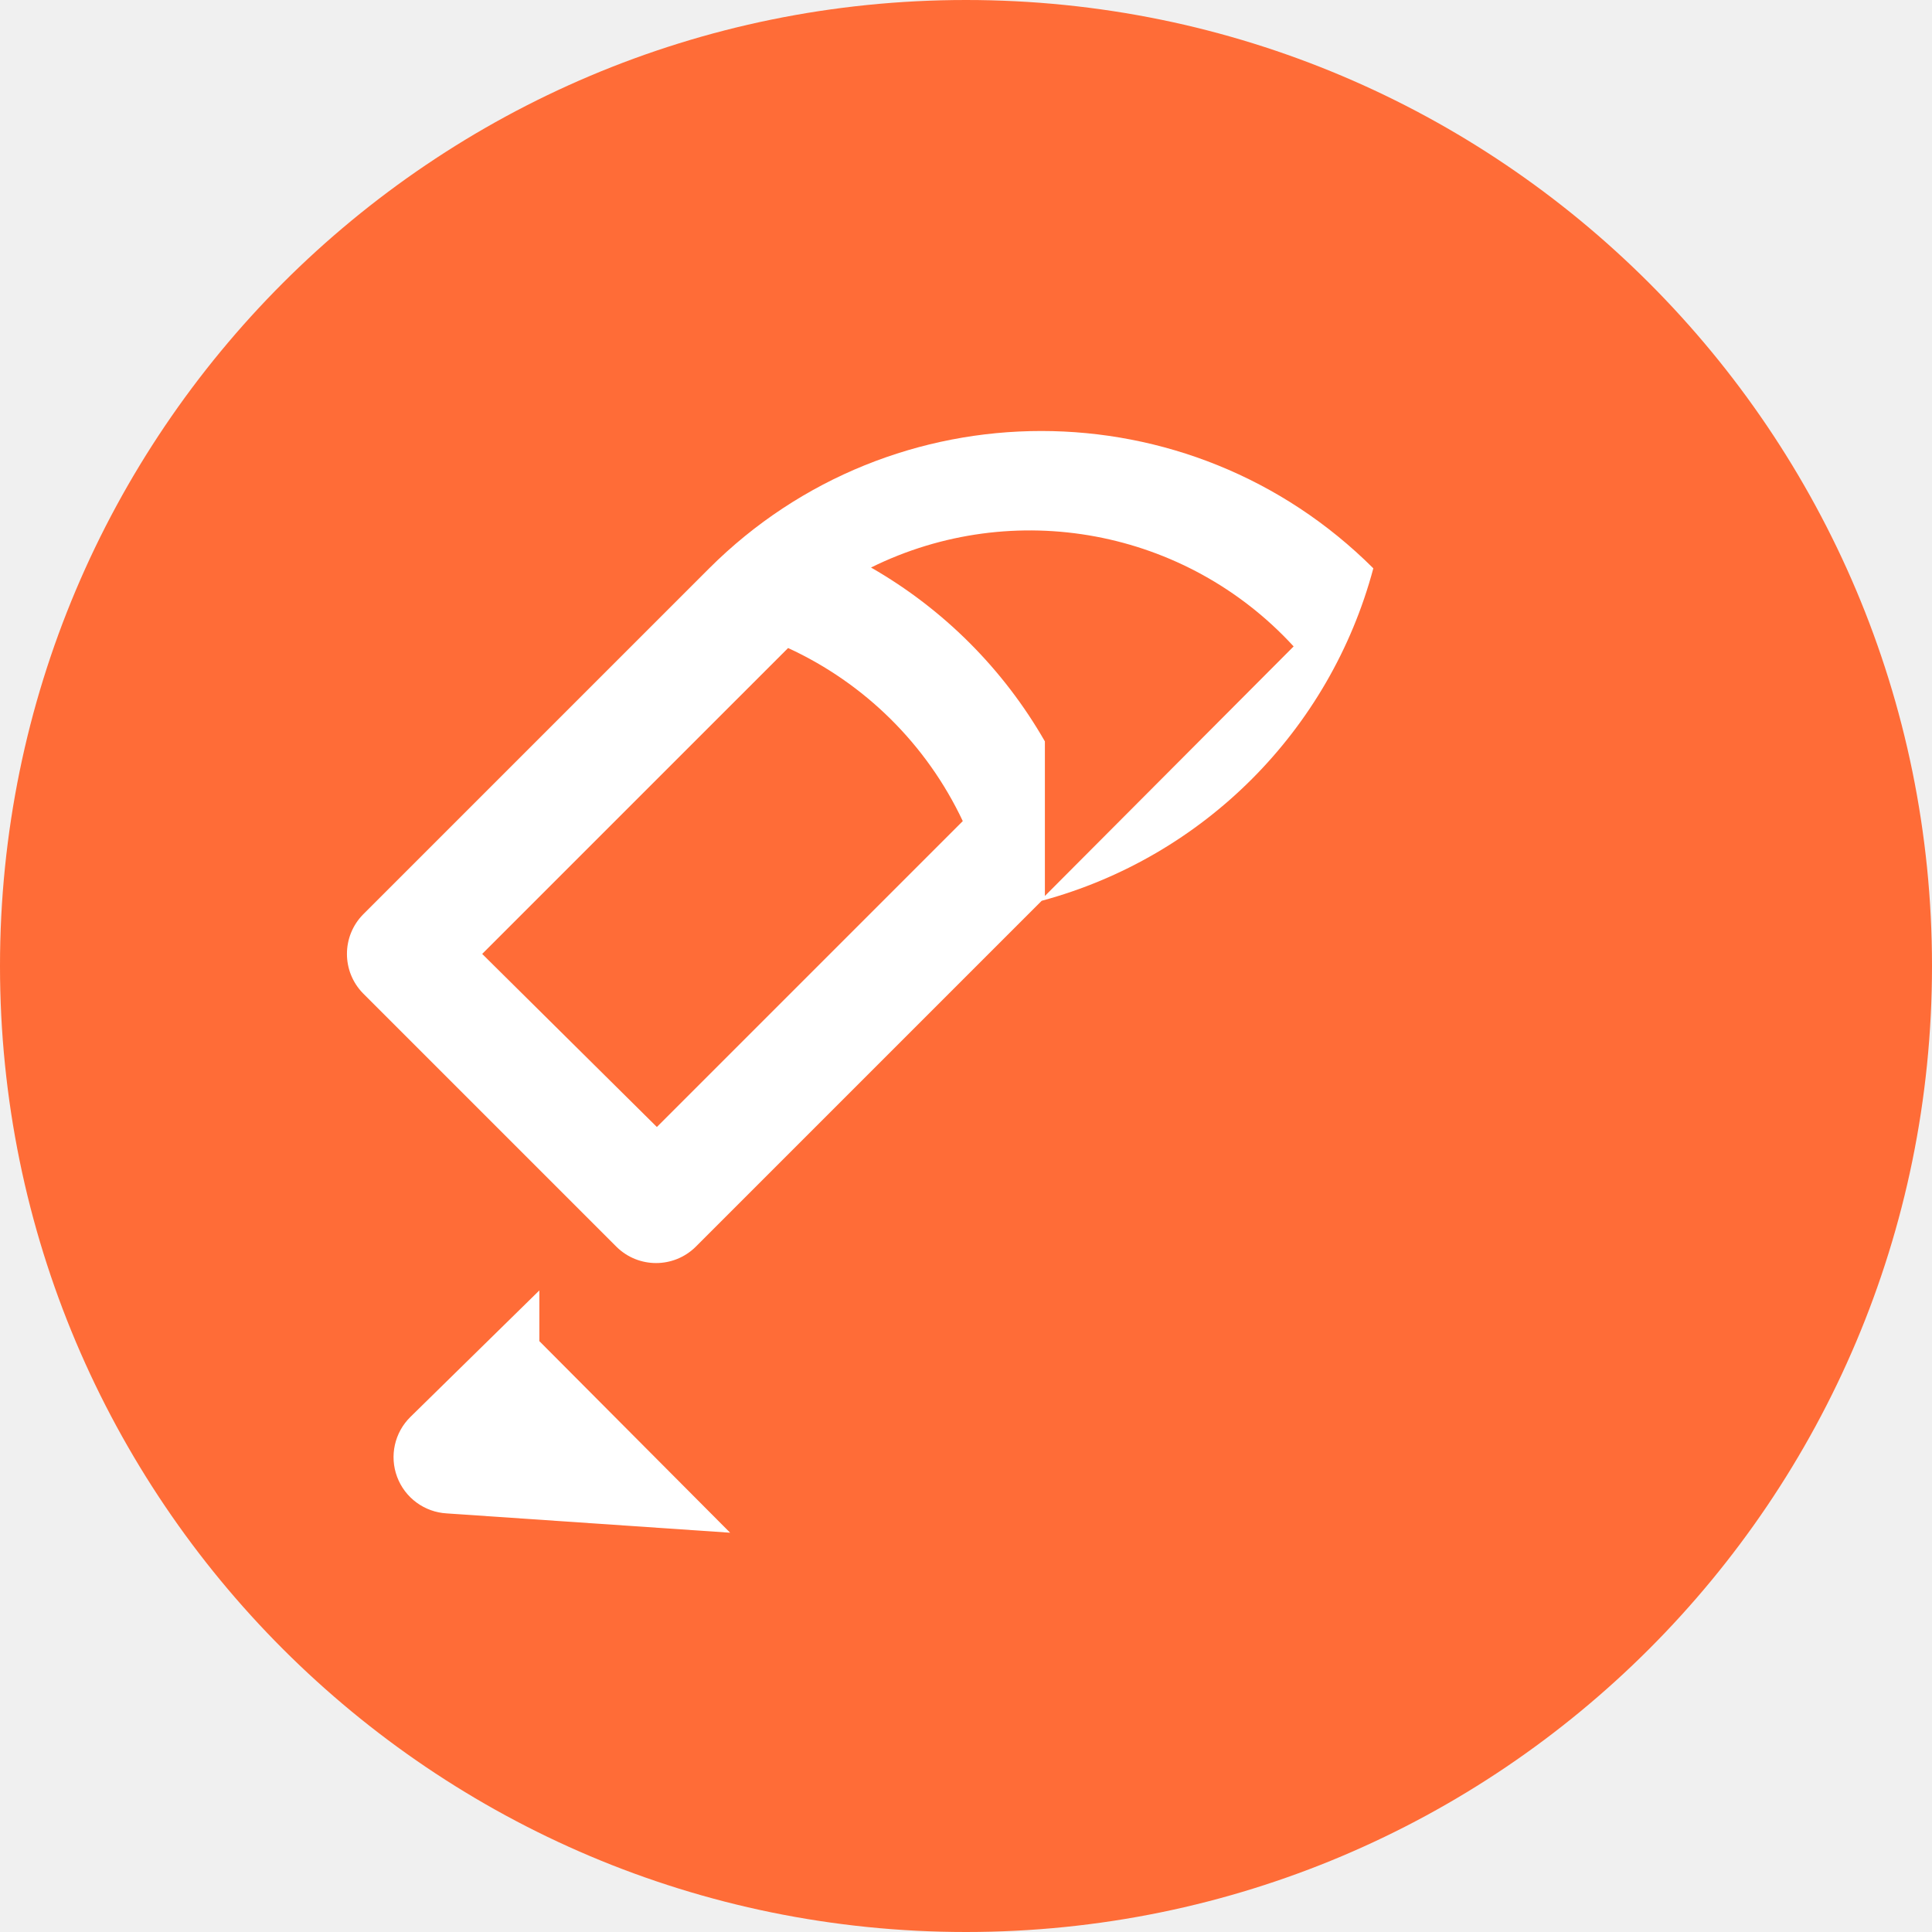
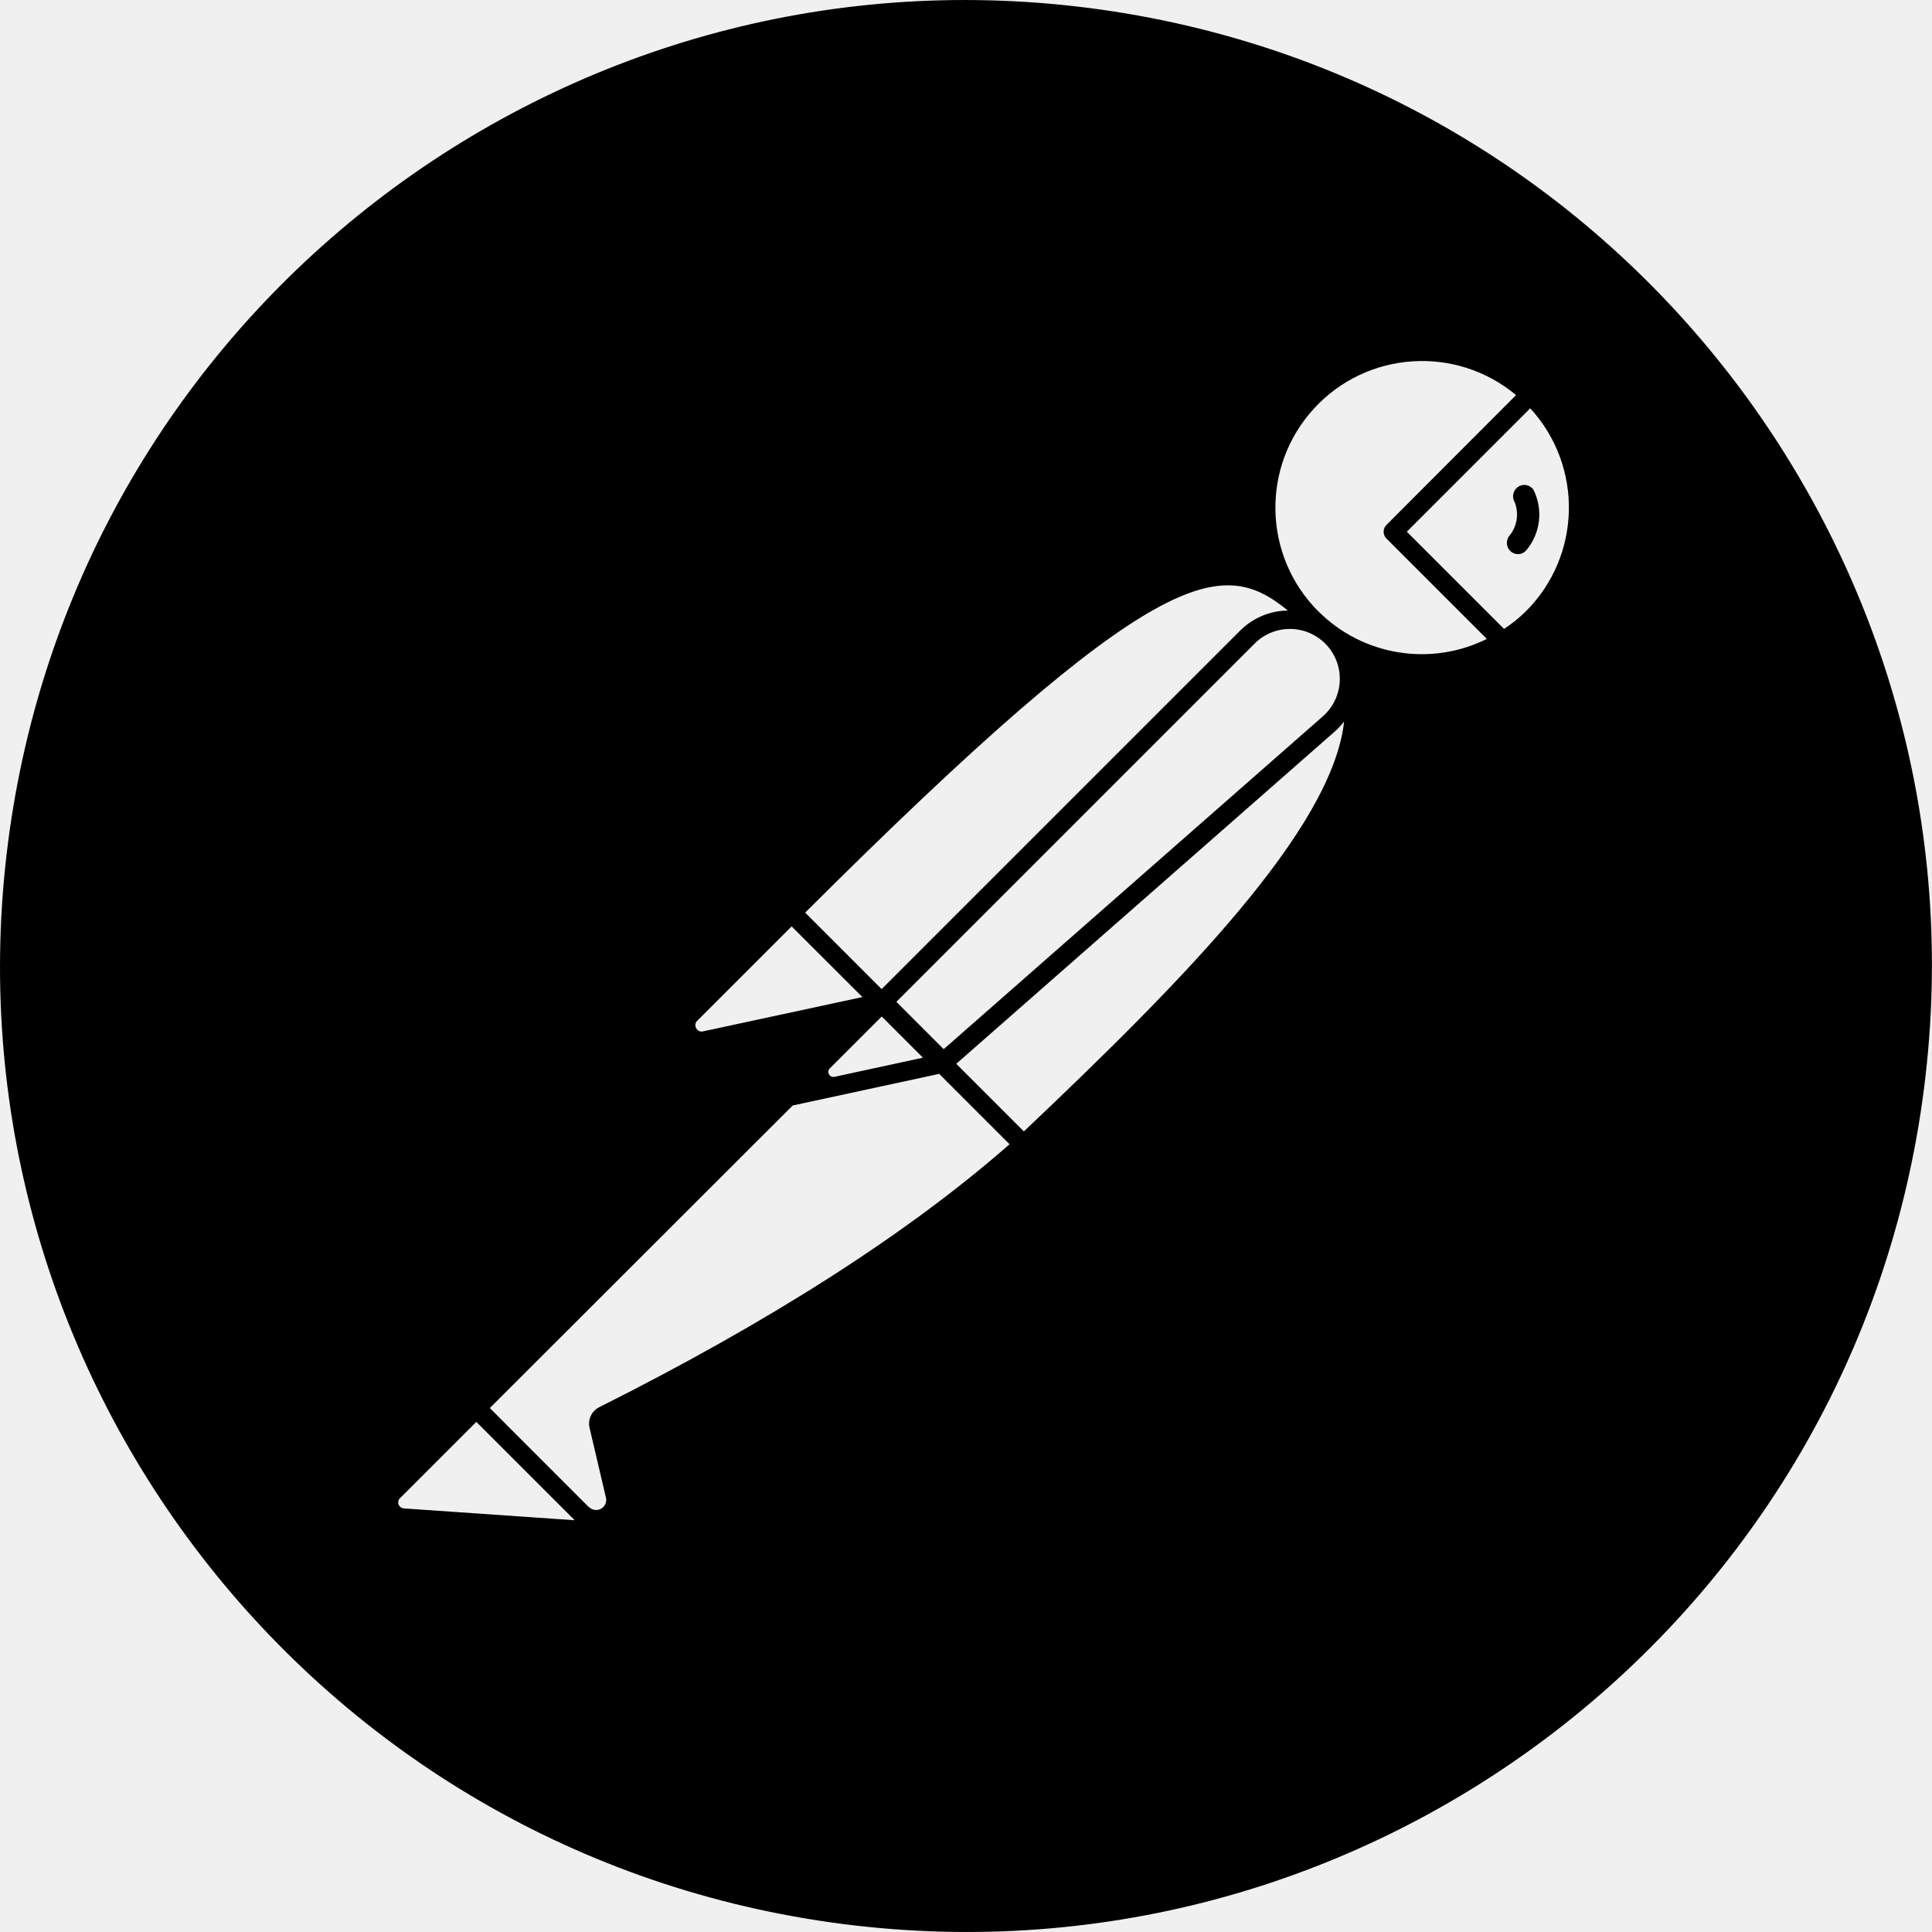
- <svg xmlns="http://www.w3.org/2000/svg" viewBox="0 0 24 24" role="img" aria-label="Postman">
-   <circle cx="12" cy="12" r="12" fill="#FF6C37" />
-   <path fill="#fff" d="M17.06 7.06a5.84 5.84 0 0 0-8.25 0l-4.3 4.3a.7.7 0 0 0 0 .98l3.15 3.15a.7.7 0 0 0 .98 0l4.3-4.3a5.84 5.84 0 0 0 4.12-4.13Zm-5.1 3.14-3.8 3.8-2.17-2.15 3.8-3.8a4.46 4.46 0 0 1 2.17 2.15Zm1.02-.99a5.83 5.83 0 0 0-2.16-2.16 4.45 4.45 0 0 1 5.25.98l-3.09 3.1Z" />
-   <path fill="#fff" d="M6.7 16.03 5.1 17.6a.7.7 0 0 0 .45 1.2l3.52.24-2.37-2.38Z" />
+ <svg xmlns="http://www.w3.org/2000/svg" role="img" viewBox="0 0 24 24">
+   <path d="M13.527.099C6.955-.744.942 3.9.099 10.473c-.843 6.572 3.8 12.584 10.373 13.428 6.573.843 12.587-3.801 13.428-10.374C24.744 6.955 20.101.943 13.527.099zm2.471 7.485a.855.855 0 0 0-.593.25l-4.453 4.453-.307-.307-.643-.643c4.389-4.376 5.18-4.418 5.996-3.753zm-4.863 4.861l4.44-4.44a.62.62 0 1 1 .847.903l-4.699 4.125-.588-.588zm.33.694l-1.1.238a.06.06 0 0 1-.067-.032.06.06 0 0 1 .01-.073l.645-.645.512.512zm-2.803-.459l1.172-1.172.879.878-1.979.426a.074.074 0 0 1-.085-.039.072.072 0 0 1 .013-.093zm-3.646 6.058a.076.076 0 0 1-.069-.083.077.077 0 0 1 .022-.046h.002l.946-.946 1.222 1.222-2.123-.147zm2.425-1.256a.228.228 0 0 0-.117.256l.203.865a.125.125 0 0 1-.211.117h-.003l-.934-.934-.294-.295 3.762-3.758 1.82-.393.874.874c-1.255 1.102-2.971 2.201-5.1 3.268zm5.279-3.428h-.002l-.839-.839 4.699-4.125a.952.952 0 0 0 .119-.127c-.148 1.345-2.029 3.245-3.977 5.091zm3.657-6.46l-.003-.002a1.822 1.822 0 0 1 2.459-2.684l-1.61 1.613a.119.119 0 0 0 0 .169l1.247 1.247a1.817 1.817 0 0 1-2.093-.343zm2.578 0a1.714 1.714 0 0 1-.271.218h-.001l-1.207-1.207 1.533-1.533c.661.72.637 1.832-.054 2.522zM18.855 6.05a.143.143 0 0 0-.053.157.416.416 0 0 1-.053.45.14.14 0 0 0 .023.197.141.141 0 0 0 .084.03.14.14 0 0 0 .106-.05.691.691 0 0 0 .087-.751.138.138 0 0 0-.194-.033z" />
</svg>
